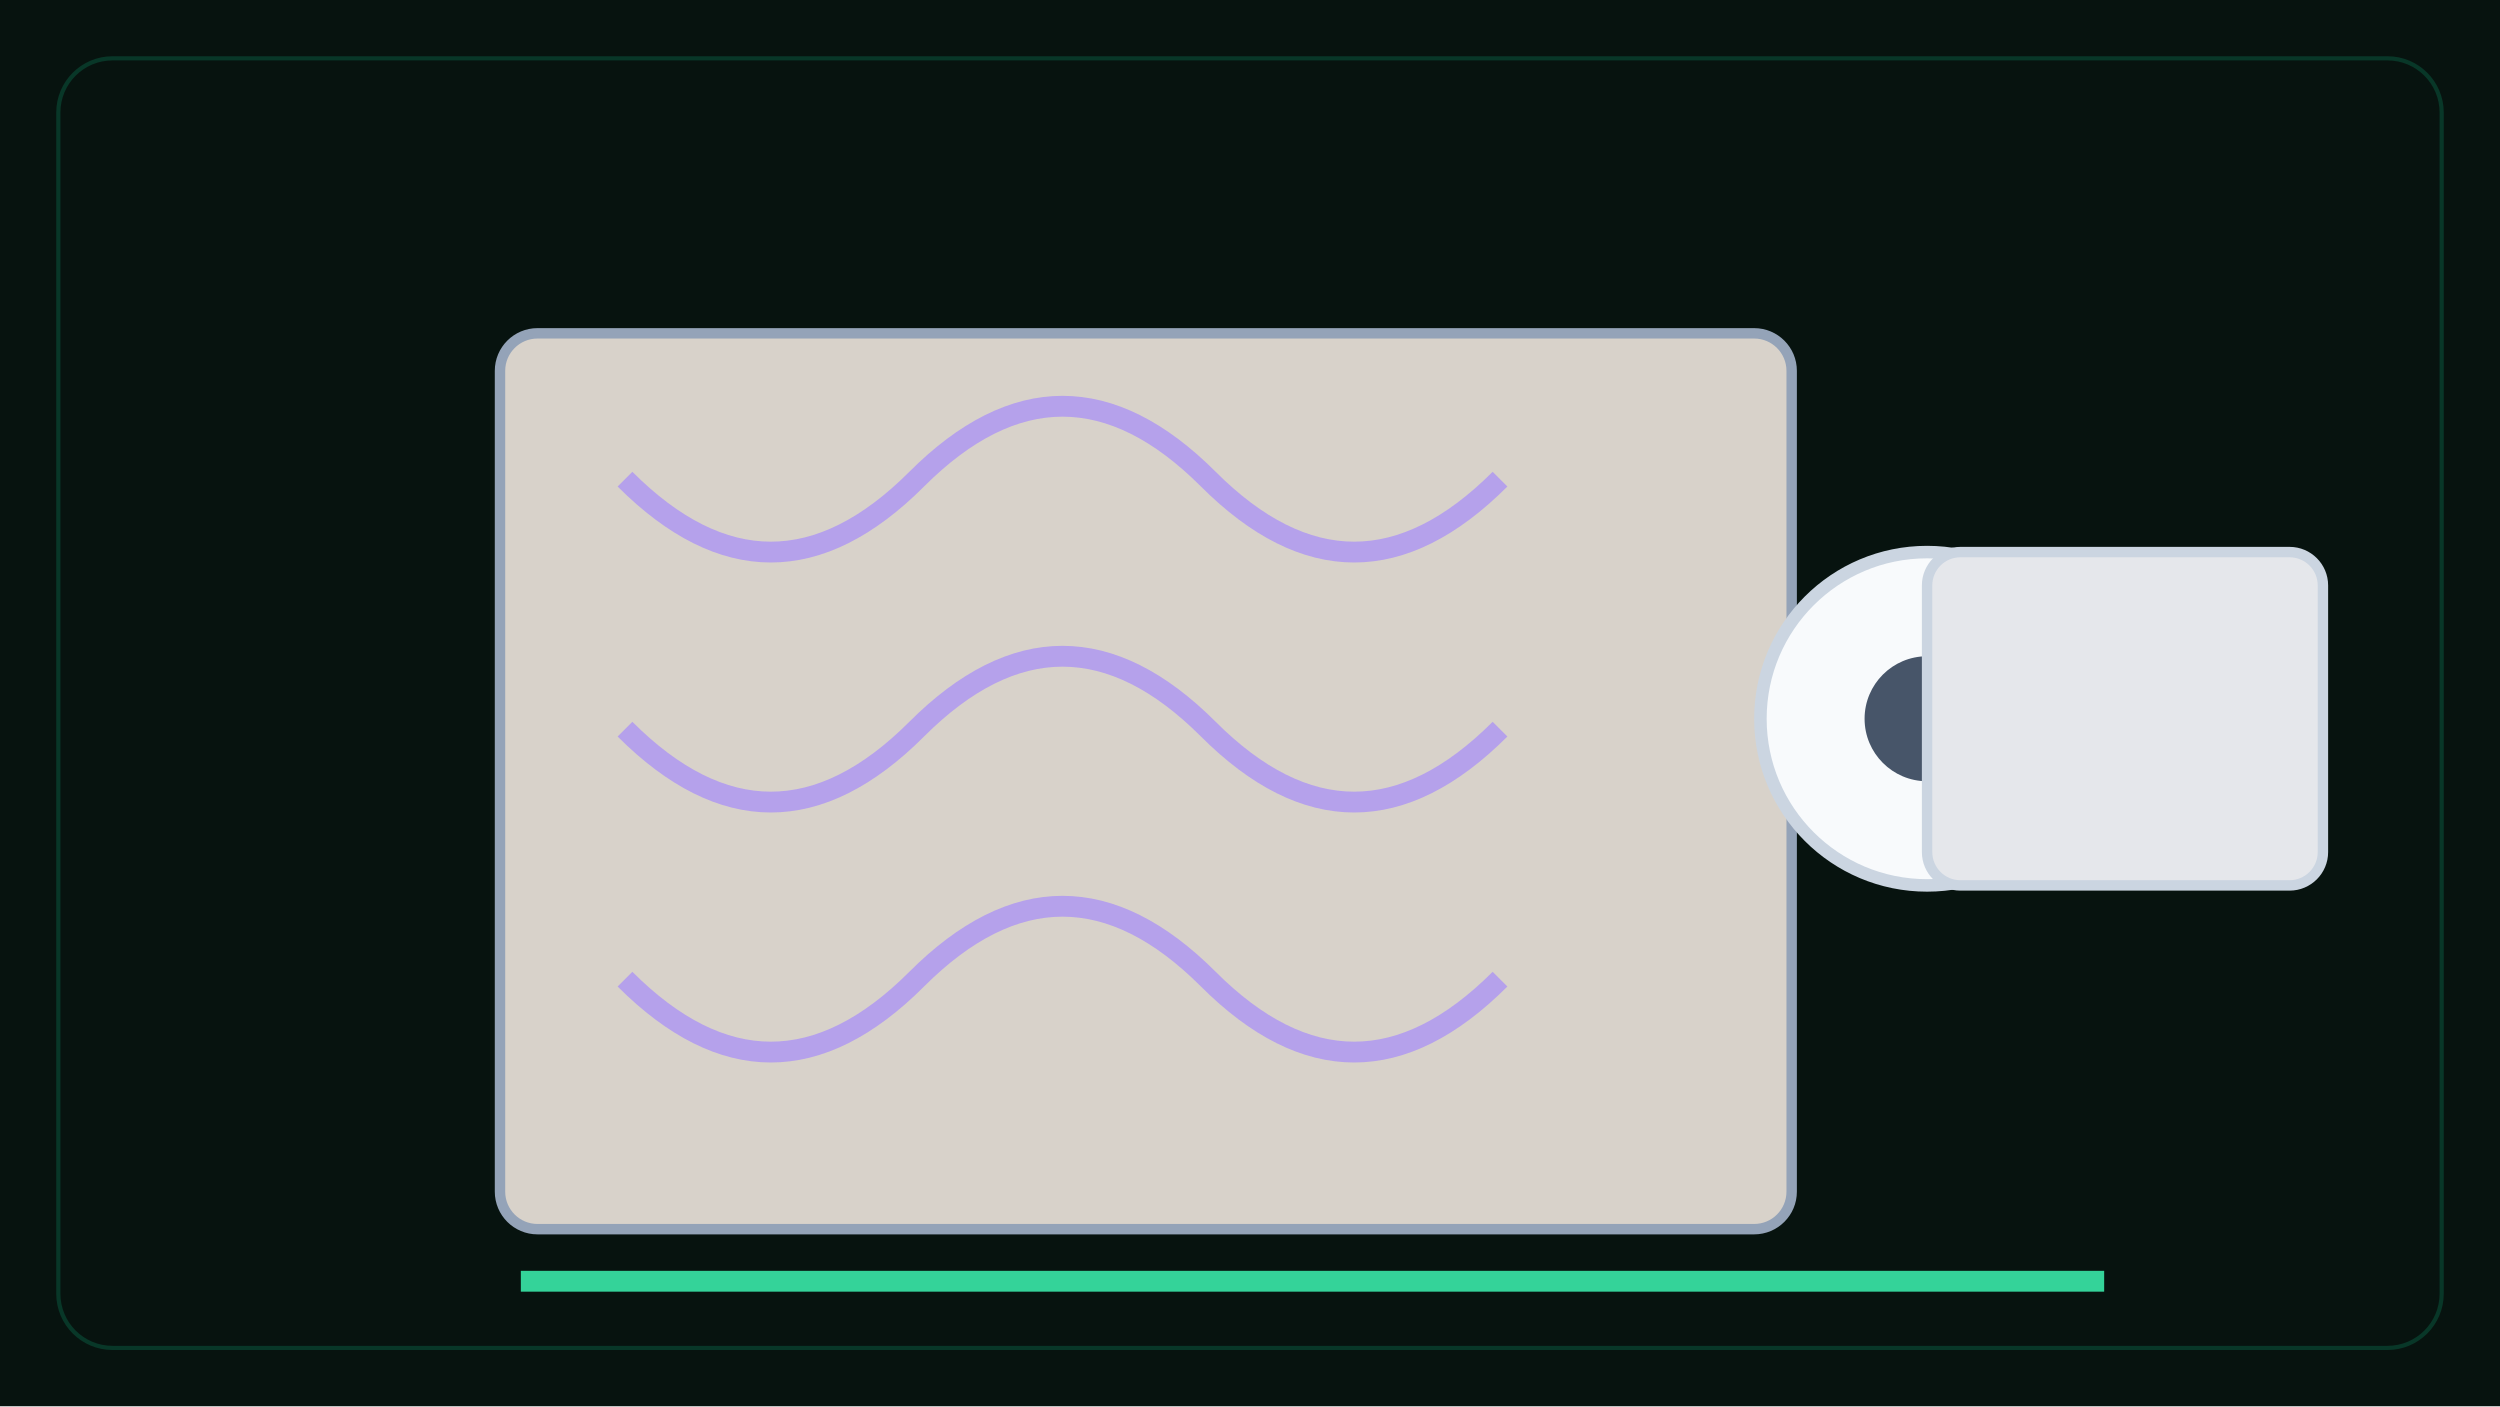
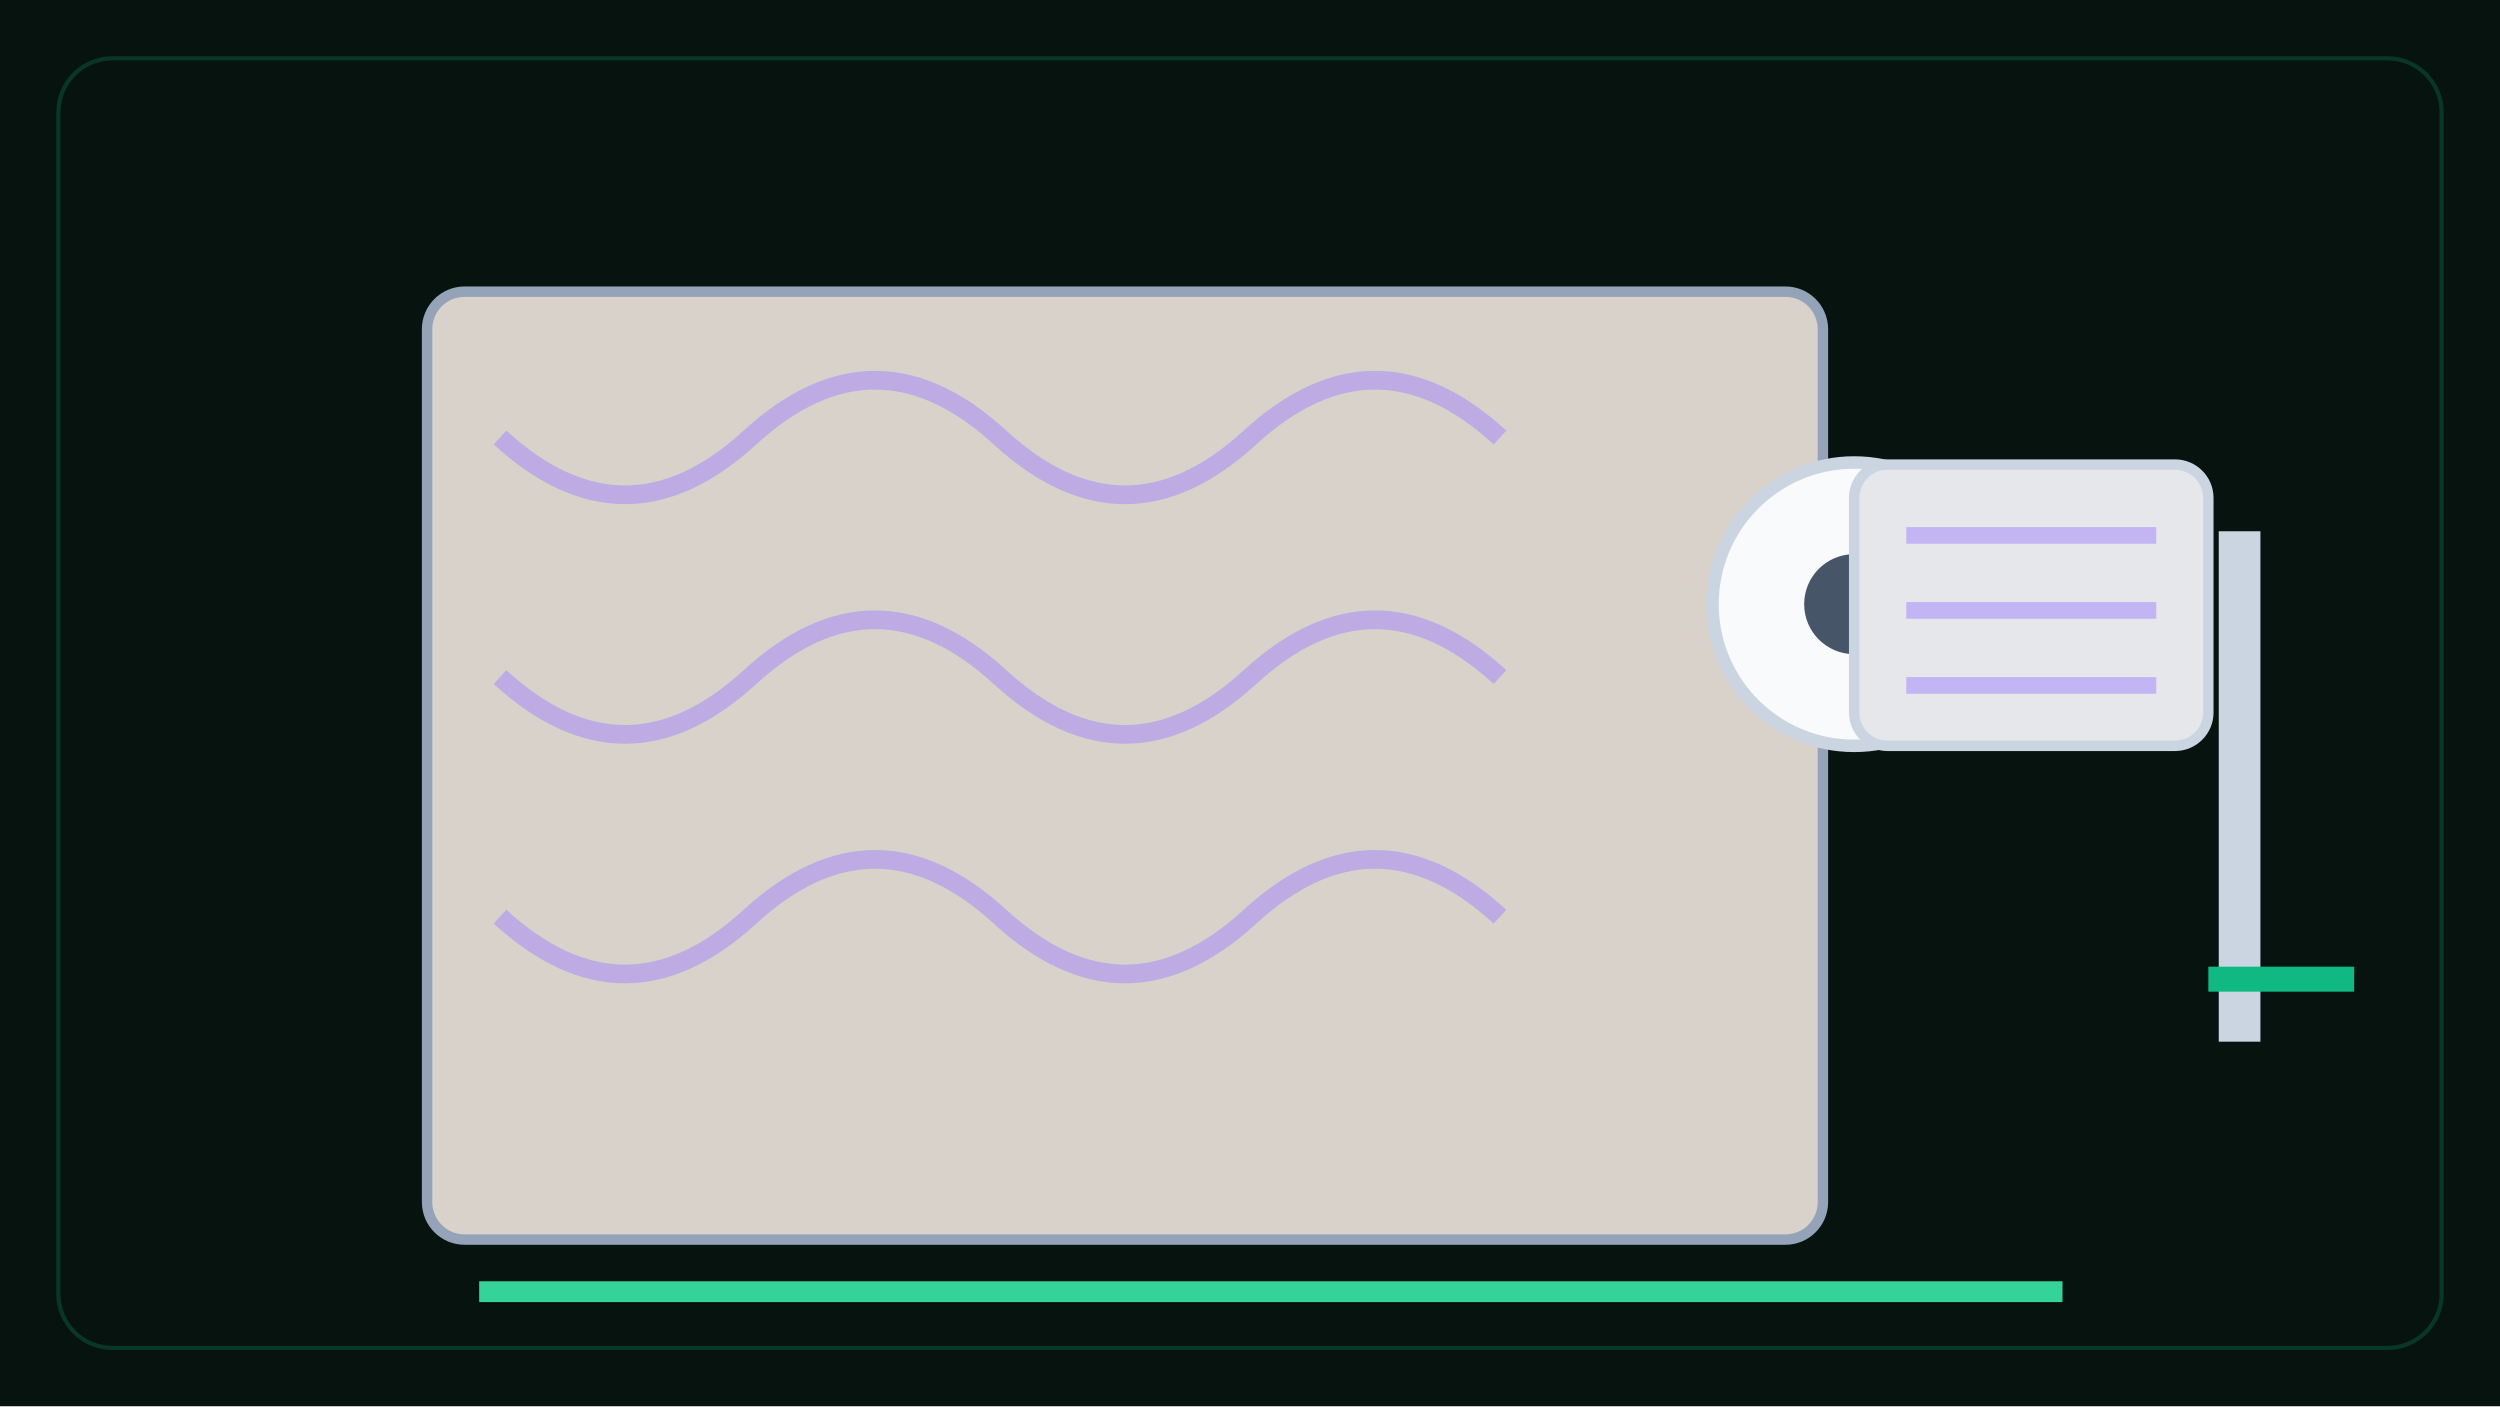
<svg xmlns="http://www.w3.org/2000/svg" viewBox="0 0 1200 675">
  <rect width="1200" height="675" fill="#07130f" />
-   <g transform="translate(150 90)">
-     <rect x="90" y="70" width="620" height="430" rx="18" fill="#d8d2ca" stroke="#94a3b8" stroke-width="5" />
-     <g fill="none" stroke="#a78bfa" stroke-width="10" opacity=".7">
-       <path d="M150 140q70 70 140 0t140 0t140 0" />
-       <path d="M150 260q70 70 140 0t140 0t140 0" />
-       <path d="M150 380q70 70 140 0t140 0t140 0" />
+   <g transform="translate(135 80)">
+     <rect x="70" y="60" width="670" height="455" rx="18" fill="#d9d2ca" stroke="#94a3b8" stroke-width="5" />
+     <g fill="none" stroke="#a78bfa" stroke-width="9" opacity=".55">
+       <path d="M105 130q60 55 120 0t120 0t120 0t120 0" />
+       <path d="M105 245q60 55 120 0t120 0t120 0t120 0" />
+       <path d="M105 360q60 55 120 0t120 0t120 0t120 0" />
    </g>
-     <g transform="translate(690 170)">
-       <circle cx="85" cy="85" r="80" fill="#f8fafc" stroke="#cbd5e1" stroke-width="6" />
-       <circle cx="85" cy="85" r="30" fill="#475569" />
-       <rect x="85" y="5" width="190" height="160" rx="16" fill="#e5e7eb" stroke="#cbd5e1" stroke-width="5" />
+     <g transform="translate(675 135)">
+       <circle cx="80" cy="75" r="68" fill="#f8fafc" stroke="#cbd5e1" stroke-width="6" />
+       <circle cx="80" cy="75" r="24" fill="#475569" />
+       <rect x="80" y="8" width="170" height="135" rx="16" fill="#e5e7eb" stroke="#cbd5e1" stroke-width="5" />
+       <path d="M105 42h120M105 78h120M105 114h120" stroke="#a78bfa" stroke-width="8" opacity=".55" />
+       <path d="M265 40v245" stroke="#cbd5e1" stroke-width="20" />
+       <path d="M250 255h70" stroke="#10b981" stroke-width="12" />
    </g>
-     <path d="M100 525h760" stroke="#34d399" stroke-width="10" />
+     <path d="M95 540h760" stroke="#34d399" stroke-width="10" />
  </g>
  <rect x="28" y="28" width="1144" height="619" rx="26" fill="none" stroke="#10b981" stroke-opacity=".22" stroke-width="2" />
</svg>
